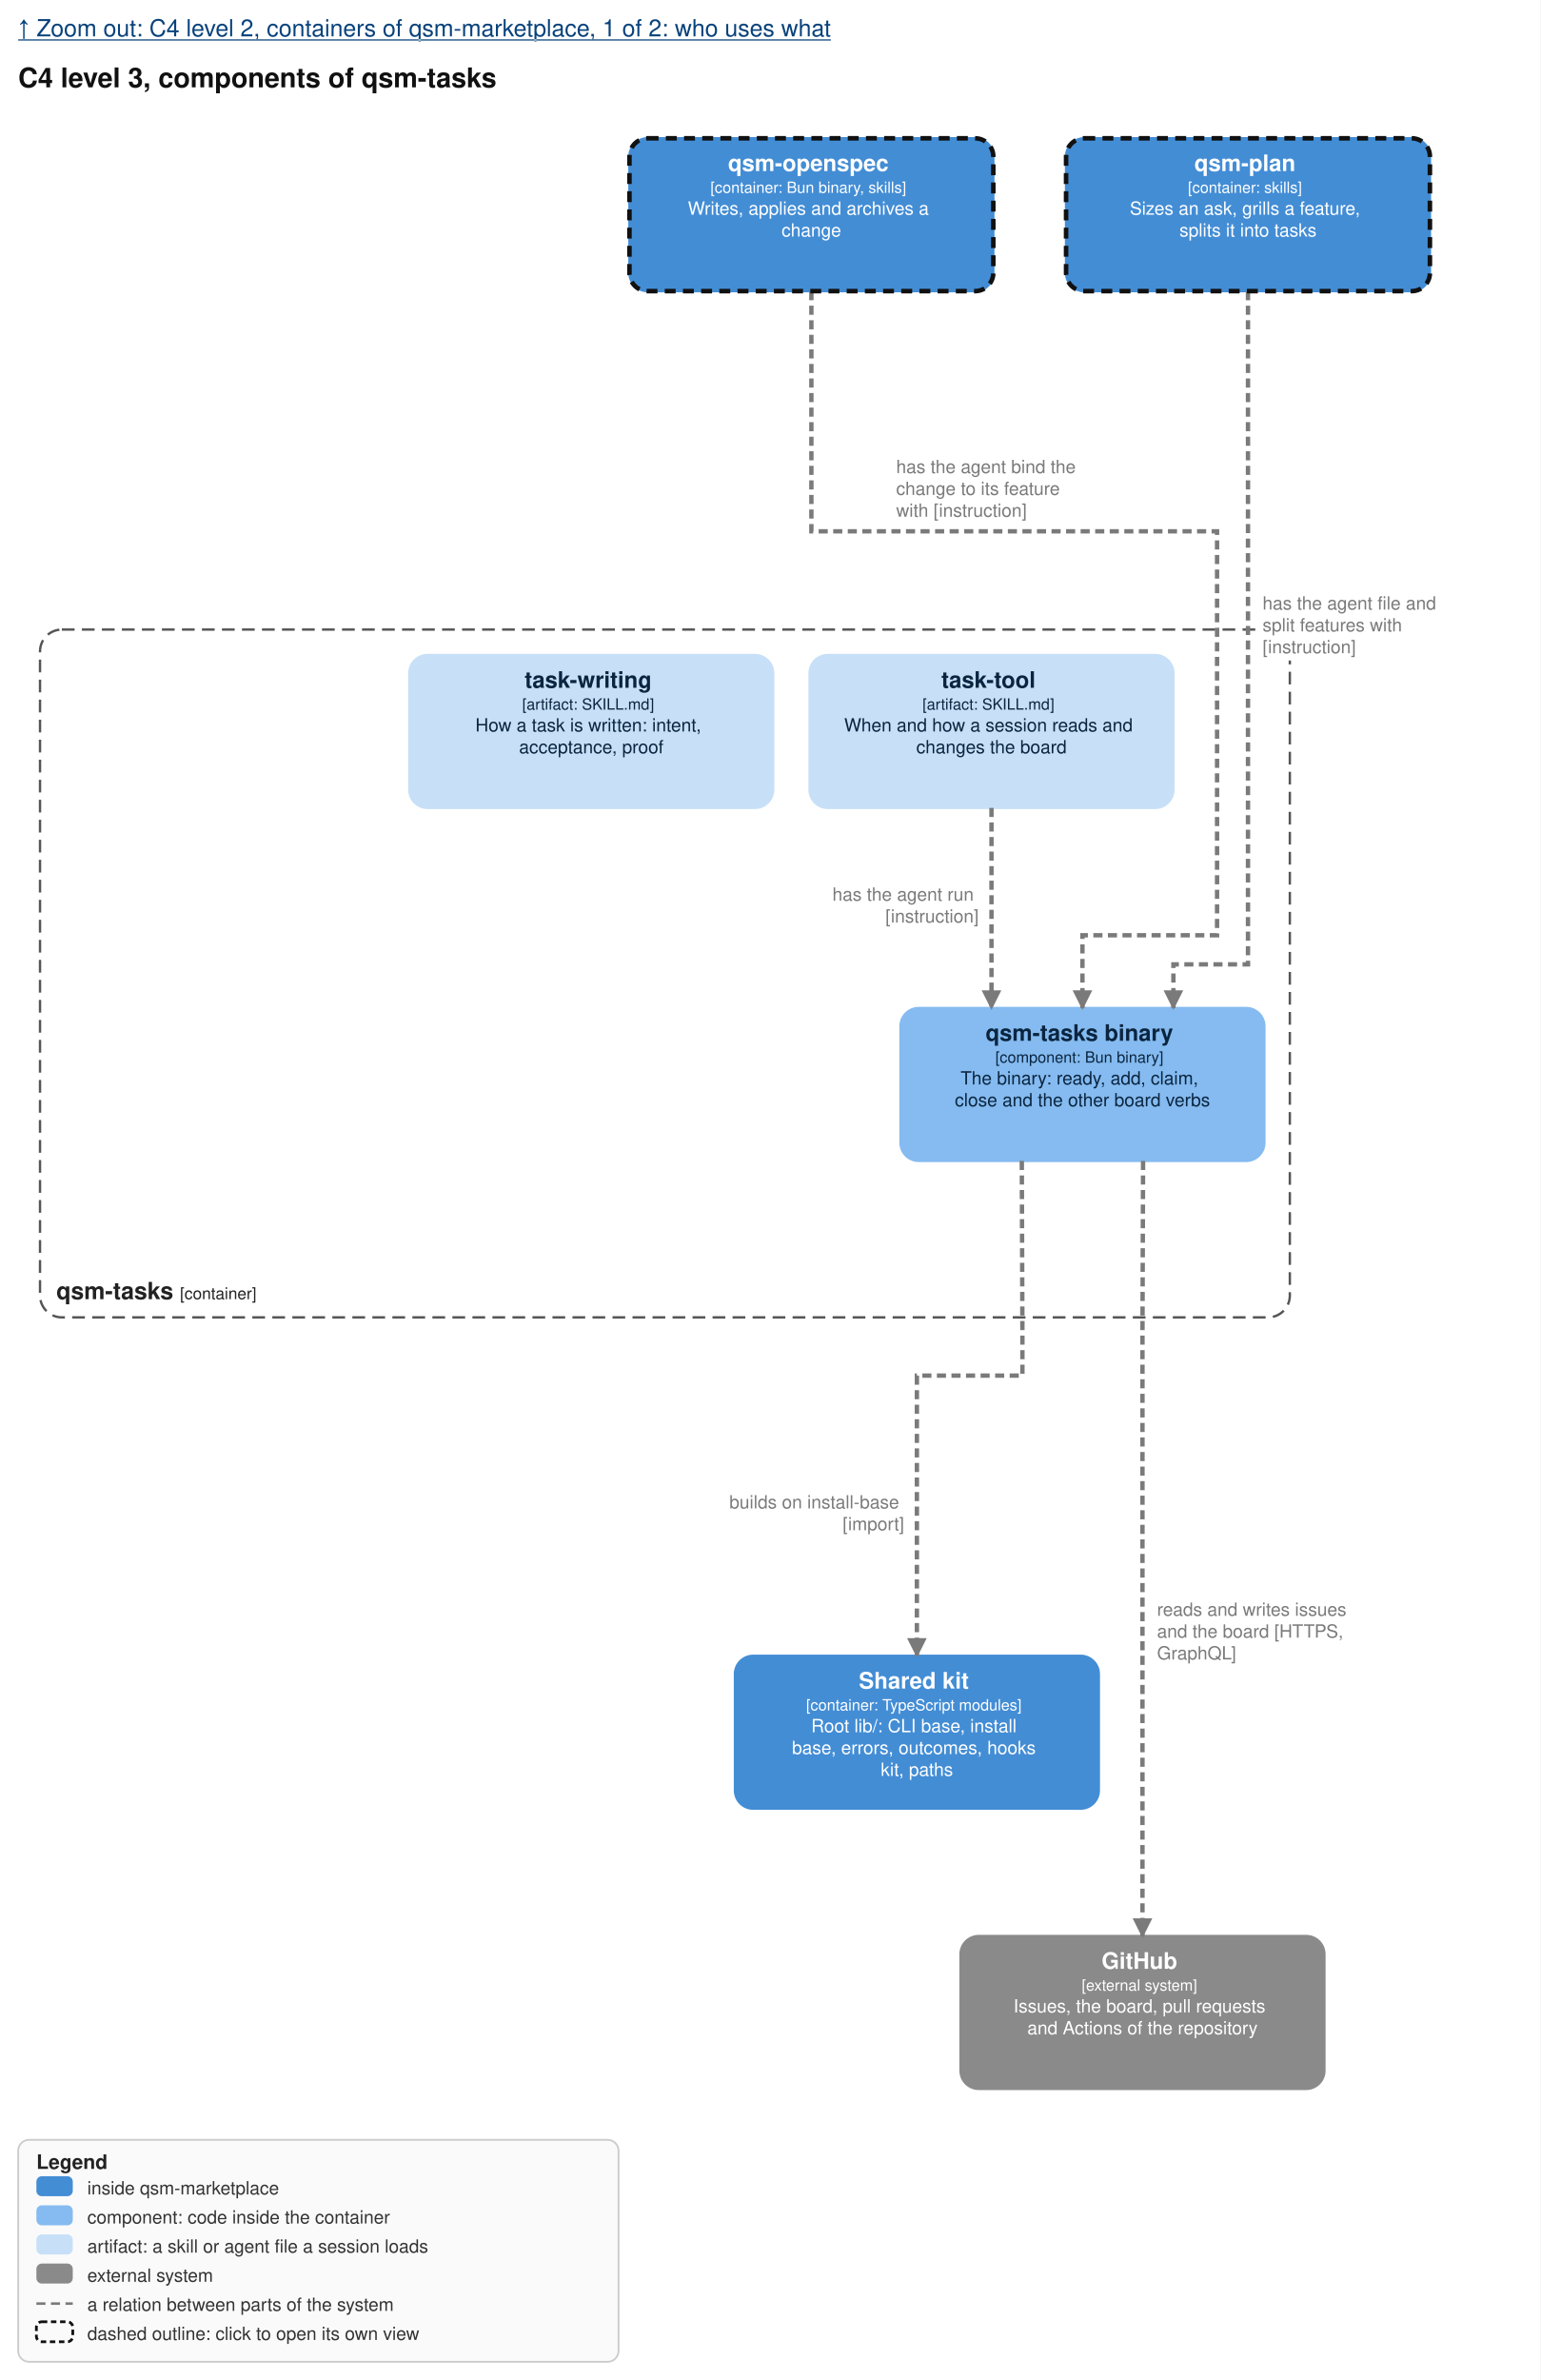
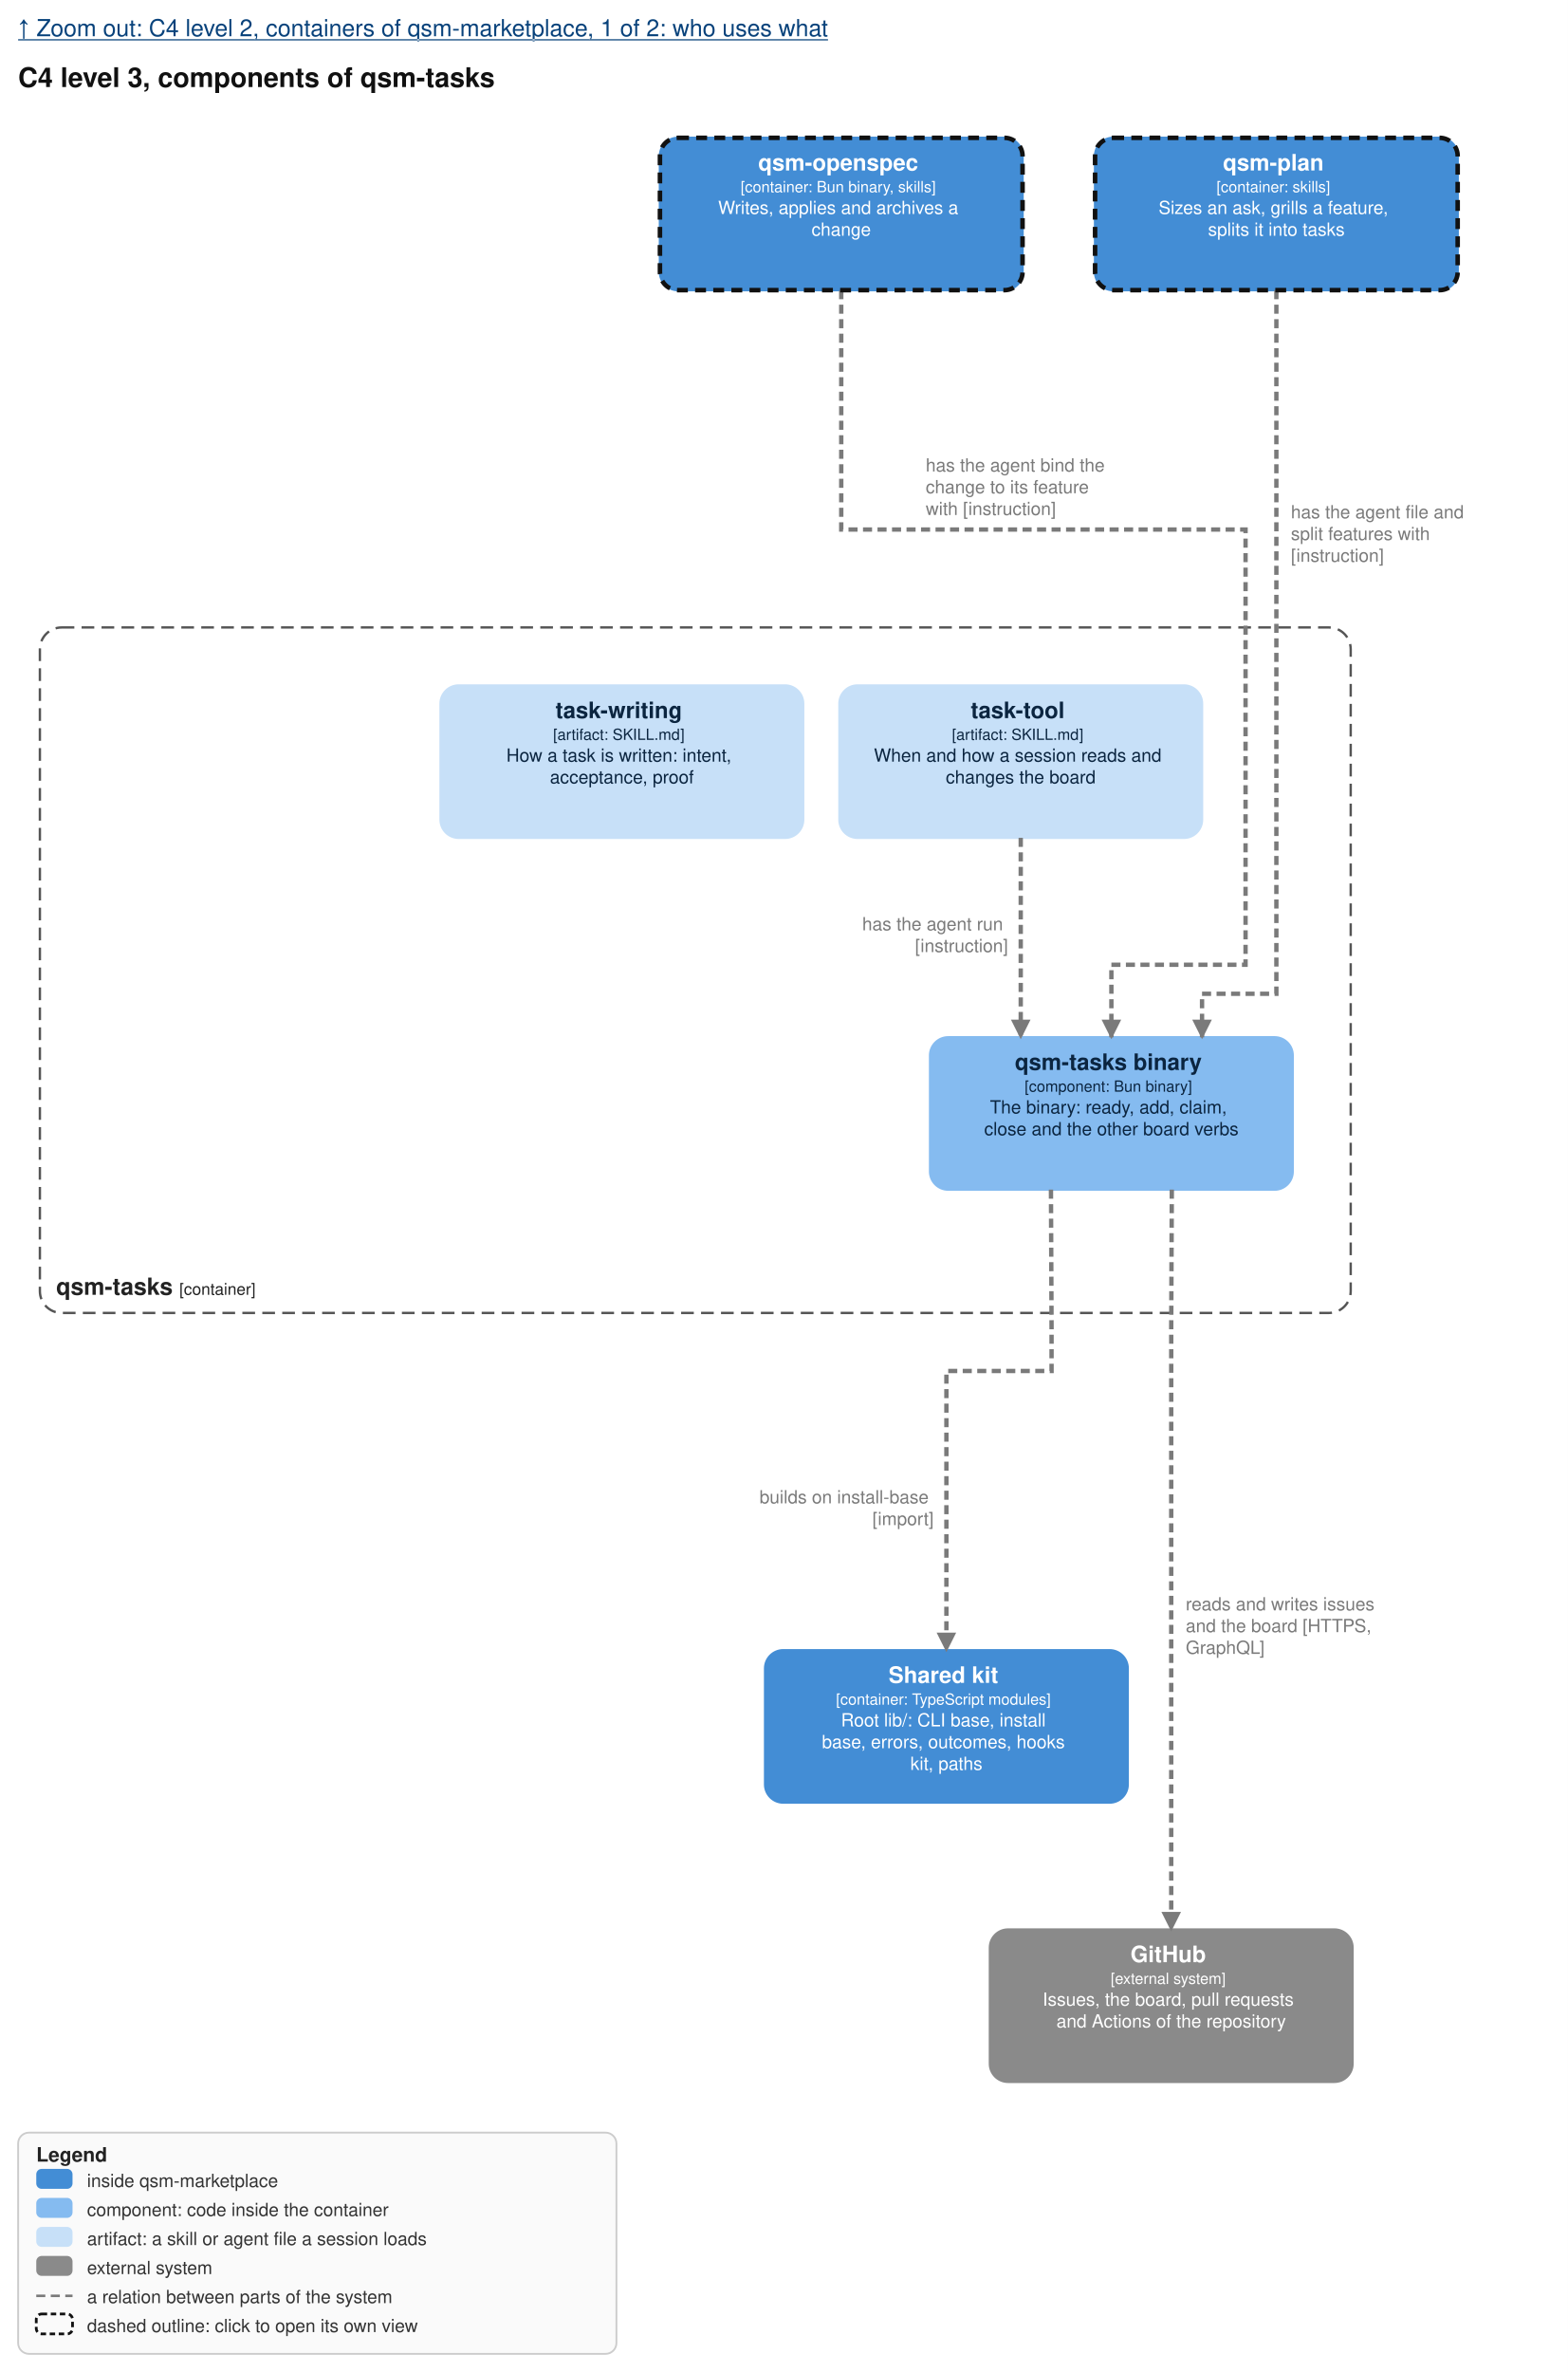
- <svg xmlns="http://www.w3.org/2000/svg" content="&lt;mxfile host=&quot;qsm-c4&quot;&gt;&lt;diagram name=&quot;components-tasks&quot; id=&quot;components-tasks&quot;&gt;&lt;mxGraphModel grid=&quot;1&quot; gridSize=&quot;10&quot; page=&quot;0&quot;&gt;&lt;root&gt;&lt;mxCell id=&quot;0&quot;/&gt;&lt;mxCell id=&quot;1&quot; parent=&quot;0&quot;/&gt;&lt;object id=&quot;c2&quot; label=&quot;&amp;lt;b&amp;gt;%c4Name%&amp;lt;/b&amp;gt;&amp;lt;div&amp;gt;[%c4Application%]&amp;lt;/div&amp;gt;&quot; placeholders=&quot;1&quot; c4Type=&quot;ContainerScopeBoundary&quot; c4Name=&quot;qsm-tasks&quot; c4Application=&quot;Container&quot; c4Id=&quot;mp.tasks&quot;&gt;&lt;mxCell style=&quot;rounded=1;fontSize=11;whiteSpace=wrap;html=1;dashed=1;arcSize=4;fillColor=none;strokeColor=#555555;fontColor=#222222;align=left;verticalAlign=bottom;spacing=10;dashPattern=8 4;metaEdit=1;connectable=0;&quot; vertex=&quot;1&quot; parent=&quot;1&quot;&gt;&lt;mxGeometry x=&quot;12&quot; y=&quot;282&quot; width=&quot;687&quot; height=&quot;378&quot; as=&quot;geometry&quot;/&gt;&lt;/mxCell&gt;&lt;/object&gt;&lt;object id=&quot;c3&quot; label=&quot;&amp;lt;b&amp;gt;%c4Name%&amp;lt;/b&amp;gt;&amp;lt;div&amp;gt;[%c4Type%%c4TechnologySep%%c4Technology%]&amp;lt;/div&amp;gt;&amp;lt;div style=&amp;quot;font-size:11px&amp;quot;&amp;gt;%c4Description%&amp;lt;/div&amp;gt;&quot; placeholders=&quot;1&quot; c4Type=&quot;Component&quot; c4Name=&quot;qsm-tasks binary&quot; c4Technology=&quot;Bun binary&quot; c4TechnologySep=&quot;: &quot; c4Description=&quot;The binary: ready, add, claim, close and the other board verbs&quot; c4Id=&quot;mp.tasks.tool&quot; c4Tags=&quot;&quot; c4Path=&quot;plugins/qsm-tasks/scripts&quot;&gt;&lt;mxCell style=&quot;rounded=1;whiteSpace=wrap;html=1;arcSize=10;fillColor=#85bbf0;strokeColor=#85bbf0;fontColor=#0b2540;metaEdit=1;resizable=1;&quot; vertex=&quot;1&quot; parent=&quot;1&quot;&gt;&lt;mxGeometry x=&quot;485&quot; y=&quot;490&quot; width=&quot;200&quot; height=&quot;84&quot; as=&quot;geometry&quot;/&gt;&lt;/mxCell&gt;&lt;/object&gt;&lt;object id=&quot;c4&quot; label=&quot;&amp;lt;b&amp;gt;%c4Name%&amp;lt;/b&amp;gt;&amp;lt;div&amp;gt;[%c4Type%%c4TechnologySep%%c4Technology%]&amp;lt;/div&amp;gt;&amp;lt;div style=&amp;quot;font-size:11px&amp;quot;&amp;gt;%c4Description%&amp;lt;/div&amp;gt;&quot; placeholders=&quot;1&quot; c4Type=&quot;Component&quot; c4Name=&quot;task-tool&quot; c4Technology=&quot;SKILL.md&quot; c4TechnologySep=&quot;: &quot; c4Description=&quot;When and how a session reads and changes the board&quot; c4Id=&quot;mp.tasks.tasktool&quot; c4Tags=&quot;artifact&quot; c4Path=&quot;plugins/qsm-tasks/skills/task-tool&quot;&gt;&lt;mxCell style=&quot;rounded=1;whiteSpace=wrap;html=1;arcSize=10;fillColor=#c7e0f8;strokeColor=#c7e0f8;fontColor=#0b2540;metaEdit=1;resizable=1;&quot; vertex=&quot;1&quot; parent=&quot;1&quot;&gt;&lt;mxGeometry x=&quot;435&quot; y=&quot;296&quot; width=&quot;200&quot; height=&quot;84&quot; as=&quot;geometry&quot;/&gt;&lt;/mxCell&gt;&lt;/object&gt;&lt;object id=&quot;c5&quot; label=&quot;&amp;lt;b&amp;gt;%c4Name%&amp;lt;/b&amp;gt;&amp;lt;div&amp;gt;[%c4Type%%c4TechnologySep%%c4Technology%]&amp;lt;/div&amp;gt;&amp;lt;div style=&amp;quot;font-size:11px&amp;quot;&amp;gt;%c4Description%&amp;lt;/div&amp;gt;&quot; placeholders=&quot;1&quot; c4Type=&quot;Component&quot; c4Name=&quot;task-writing&quot; c4Technology=&quot;SKILL.md&quot; c4TechnologySep=&quot;: &quot; c4Description=&quot;How a task is written: intent, acceptance, proof&quot; c4Id=&quot;mp.tasks.writing&quot; c4Tags=&quot;artifact&quot; c4Path=&quot;plugins/qsm-tasks/skills/task-writing&quot;&gt;&lt;mxCell style=&quot;rounded=1;whiteSpace=wrap;html=1;arcSize=10;fillColor=#c7e0f8;strokeColor=#c7e0f8;fontColor=#0b2540;metaEdit=1;resizable=1;&quot; vertex=&quot;1&quot; parent=&quot;1&quot;&gt;&lt;mxGeometry x=&quot;215&quot; y=&quot;296&quot; width=&quot;200&quot; height=&quot;84&quot; as=&quot;geometry&quot;/&gt;&lt;/mxCell&gt;&lt;/object&gt;&lt;object id=&quot;c6&quot; label=&quot;&amp;lt;b&amp;gt;%c4Name%&amp;lt;/b&amp;gt;&amp;lt;div&amp;gt;[%c4Type%%c4TechnologySep%%c4Technology%]&amp;lt;/div&amp;gt;&amp;lt;div style=&amp;quot;font-size:11px&amp;quot;&amp;gt;%c4Description%&amp;lt;/div&amp;gt;&quot; placeholders=&quot;1&quot; c4Type=&quot;Container&quot; c4Name=&quot;qsm-openspec&quot; c4Technology=&quot;Bun binary, skills&quot; c4TechnologySep=&quot;: &quot; c4Description=&quot;Writes, applies and archives a change&quot; c4Id=&quot;mp.spec&quot; c4Tags=&quot;&quot; c4Path=&quot;plugins/qsm-openspec&quot; c4Group=&quot;Features&quot;&gt;&lt;mxCell style=&quot;rounded=1;whiteSpace=wrap;html=1;arcSize=10;fillColor=#438dd5;strokeColor=#438dd5;fontColor=#ffffff;metaEdit=1;resizable=1;&quot; vertex=&quot;1&quot; parent=&quot;1&quot;&gt;&lt;mxGeometry x=&quot;336&quot; y=&quot;12&quot; width=&quot;200&quot; height=&quot;84&quot; as=&quot;geometry&quot;/&gt;&lt;/mxCell&gt;&lt;/object&gt;&lt;object id=&quot;c7&quot; label=&quot;&amp;lt;b&amp;gt;%c4Name%&amp;lt;/b&amp;gt;&amp;lt;div&amp;gt;[%c4Type%%c4TechnologySep%%c4Technology%]&amp;lt;/div&amp;gt;&amp;lt;div style=&amp;quot;font-size:11px&amp;quot;&amp;gt;%c4Description%&amp;lt;/div&amp;gt;&quot; placeholders=&quot;1&quot; c4Type=&quot;Container&quot; c4Name=&quot;qsm-plan&quot; c4Technology=&quot;skills&quot; c4TechnologySep=&quot;: &quot; c4Description=&quot;Sizes an ask, grills a feature, splits it into tasks&quot; c4Id=&quot;mp.plan&quot; c4Tags=&quot;&quot; c4Path=&quot;plugins/qsm-plan&quot; c4Group=&quot;Features&quot;&gt;&lt;mxCell style=&quot;rounded=1;whiteSpace=wrap;html=1;arcSize=10;fillColor=#438dd5;strokeColor=#438dd5;fontColor=#ffffff;metaEdit=1;resizable=1;&quot; vertex=&quot;1&quot; parent=&quot;1&quot;&gt;&lt;mxGeometry x=&quot;576&quot; y=&quot;12&quot; width=&quot;200&quot; height=&quot;84&quot; as=&quot;geometry&quot;/&gt;&lt;/mxCell&gt;&lt;/object&gt;&lt;object id=&quot;c8&quot; label=&quot;&amp;lt;b&amp;gt;%c4Name%&amp;lt;/b&amp;gt;&amp;lt;div&amp;gt;[%c4Type%%c4TechnologySep%%c4Technology%]&amp;lt;/div&amp;gt;&amp;lt;div style=&amp;quot;font-size:11px&amp;quot;&amp;gt;%c4Description%&amp;lt;/div&amp;gt;&quot; placeholders=&quot;1&quot; c4Type=&quot;Container&quot; c4Name=&quot;Shared kit&quot; c4Technology=&quot;TypeScript modules&quot; c4TechnologySep=&quot;: &quot; c4Description=&quot;Root lib/: CLI base, install base, errors, outcomes, hooks kit, paths&quot; c4Id=&quot;mp.lib&quot; c4Tags=&quot;shared&quot; c4Path=&quot;lib&quot; c4Group=&quot;Core&quot;&gt;&lt;mxCell style=&quot;rounded=1;whiteSpace=wrap;html=1;arcSize=10;fillColor=#438dd5;strokeColor=#438dd5;fontColor=#ffffff;metaEdit=1;resizable=1;&quot; vertex=&quot;1&quot; parent=&quot;1&quot;&gt;&lt;mxGeometry x=&quot;394&quot; y=&quot;846&quot; width=&quot;200&quot; height=&quot;84&quot; as=&quot;geometry&quot;/&gt;&lt;/mxCell&gt;&lt;/object&gt;&lt;object id=&quot;c9&quot; label=&quot;&amp;lt;b&amp;gt;%c4Name%&amp;lt;/b&amp;gt;&amp;lt;div&amp;gt;[%c4Type%%c4TechnologySep%%c4Technology%]&amp;lt;/div&amp;gt;&amp;lt;div style=&amp;quot;font-size:11px&amp;quot;&amp;gt;%c4Description%&amp;lt;/div&amp;gt;&quot; placeholders=&quot;1&quot; c4Type=&quot;Software System&quot; c4Name=&quot;GitHub&quot; c4Technology=&quot;&quot; c4TechnologySep=&quot;&quot; c4Description=&quot;Issues, the board, pull requests and Actions of the repository&quot; c4Id=&quot;github&quot; c4Tags=&quot;external&quot;&gt;&lt;mxCell style=&quot;rounded=1;whiteSpace=wrap;html=1;arcSize=10;fillColor=#8a8a8a;strokeColor=#8a8a8a;fontColor=#ffffff;metaEdit=1;resizable=1;&quot; vertex=&quot;1&quot; parent=&quot;1&quot;&gt;&lt;mxGeometry x=&quot;518&quot; y=&quot;1000&quot; width=&quot;200&quot; height=&quot;84&quot; as=&quot;geometry&quot;/&gt;&lt;/mxCell&gt;&lt;/object&gt;&lt;object id=&quot;c10&quot; label=&quot;%c4Description%&quot; placeholders=&quot;1&quot; c4Type=&quot;Relationship&quot; c4Description=&quot;has the agent bind the change to its feature with [instruction]&quot;&gt;&lt;mxCell style=&quot;edgeStyle=orthogonalEdgeStyle;rounded=1;endArrow=blockThin;endFill=1;html=1;fontSize=10;strokeColor=#7a7a7a;fontColor=#7a7a7a;strokeWidth=2.4;dashed=1;metaEdit=1;&quot; edge=&quot;1&quot; parent=&quot;1&quot; source=&quot;c6&quot; target=&quot;c3&quot;&gt;&lt;mxGeometry relative=&quot;1&quot; as=&quot;geometry&quot;&gt;&lt;Array as=&quot;points&quot;&gt;&lt;mxPoint x=&quot;436&quot; y=&quot;228&quot;/&gt;&lt;mxPoint x=&quot;659&quot; y=&quot;228&quot;/&gt;&lt;mxPoint x=&quot;659&quot; y=&quot;450&quot;/&gt;&lt;mxPoint x=&quot;585&quot; y=&quot;450&quot;/&gt;&lt;/Array&gt;&lt;/mxGeometry&gt;&lt;/mxCell&gt;&lt;/object&gt;&lt;object id=&quot;c11&quot; label=&quot;%c4Description%&quot; placeholders=&quot;1&quot; c4Type=&quot;Relationship&quot; c4Description=&quot;has the agent file and split features with [instruction]&quot;&gt;&lt;mxCell style=&quot;edgeStyle=orthogonalEdgeStyle;rounded=1;endArrow=blockThin;endFill=1;html=1;fontSize=10;strokeColor=#7a7a7a;fontColor=#7a7a7a;strokeWidth=2.4;dashed=1;metaEdit=1;&quot; edge=&quot;1&quot; parent=&quot;1&quot; source=&quot;c7&quot; target=&quot;c3&quot;&gt;&lt;mxGeometry relative=&quot;1&quot; as=&quot;geometry&quot;&gt;&lt;Array as=&quot;points&quot;&gt;&lt;mxPoint x=&quot;676&quot; y=&quot;466&quot;/&gt;&lt;mxPoint x=&quot;635&quot; y=&quot;466&quot;/&gt;&lt;/Array&gt;&lt;/mxGeometry&gt;&lt;/mxCell&gt;&lt;/object&gt;&lt;object id=&quot;c12&quot; label=&quot;%c4Description%&quot; placeholders=&quot;1&quot; c4Type=&quot;Relationship&quot; c4Description=&quot;builds on install-base [import]&quot;&gt;&lt;mxCell style=&quot;edgeStyle=orthogonalEdgeStyle;rounded=1;endArrow=blockThin;endFill=1;html=1;fontSize=10;strokeColor=#7a7a7a;fontColor=#7a7a7a;strokeWidth=2.4;dashed=1;metaEdit=1;&quot; edge=&quot;1&quot; parent=&quot;1&quot; source=&quot;c3&quot; target=&quot;c8&quot;&gt;&lt;mxGeometry relative=&quot;1&quot; as=&quot;geometry&quot;&gt;&lt;Array as=&quot;points&quot;&gt;&lt;mxPoint x=&quot;552&quot; y=&quot;668&quot;/&gt;&lt;mxPoint x=&quot;552&quot; y=&quot;692&quot;/&gt;&lt;mxPoint x=&quot;494&quot; y=&quot;692&quot;/&gt;&lt;/Array&gt;&lt;/mxGeometry&gt;&lt;/mxCell&gt;&lt;/object&gt;&lt;object id=&quot;c13&quot; label=&quot;%c4Description%&quot; placeholders=&quot;1&quot; c4Type=&quot;Relationship&quot; c4Description=&quot;has the agent run [instruction]&quot;&gt;&lt;mxCell style=&quot;edgeStyle=orthogonalEdgeStyle;rounded=1;endArrow=blockThin;endFill=1;html=1;fontSize=10;strokeColor=#7a7a7a;fontColor=#7a7a7a;strokeWidth=2.4;dashed=1;metaEdit=1;&quot; edge=&quot;1&quot; parent=&quot;1&quot; source=&quot;c4&quot; target=&quot;c3&quot;&gt;&lt;mxGeometry relative=&quot;1&quot; as=&quot;geometry&quot;&gt;&lt;Array as=&quot;points&quot;&gt;&lt;/Array&gt;&lt;/mxGeometry&gt;&lt;/mxCell&gt;&lt;/object&gt;&lt;object id=&quot;c14&quot; label=&quot;%c4Description%&quot; placeholders=&quot;1&quot; c4Type=&quot;Relationship&quot; c4Description=&quot;reads and writes issues and the board [HTTPS, GraphQL]&quot;&gt;&lt;mxCell style=&quot;edgeStyle=orthogonalEdgeStyle;rounded=1;endArrow=blockThin;endFill=1;html=1;fontSize=10;strokeColor=#7a7a7a;fontColor=#7a7a7a;strokeWidth=2.4;dashed=1;metaEdit=1;&quot; edge=&quot;1&quot; parent=&quot;1&quot; source=&quot;c3&quot; target=&quot;c9&quot;&gt;&lt;mxGeometry relative=&quot;1&quot; as=&quot;geometry&quot;&gt;&lt;Array as=&quot;points&quot;&gt;&lt;mxPoint x=&quot;618&quot; y=&quot;668&quot;/&gt;&lt;/Array&gt;&lt;/mxGeometry&gt;&lt;/mxCell&gt;&lt;/object&gt;&lt;/root&gt;&lt;/mxGraphModel&gt;&lt;/diagram&gt;&lt;/mxfile&gt;" width="846.8" height="1308" viewBox="-10 -64 846.8 1308" font-family="Helvetica, Arial, sans-serif">
+ <svg xmlns="http://www.w3.org/2000/svg" content="&lt;mxfile host=&quot;qsm-c4&quot;&gt;&lt;diagram name=&quot;components-tasks&quot; id=&quot;components-tasks&quot;&gt;&lt;mxGraphModel grid=&quot;1&quot; gridSize=&quot;10&quot; page=&quot;0&quot;&gt;&lt;root&gt;&lt;mxCell id=&quot;0&quot;/&gt;&lt;mxCell id=&quot;1&quot; parent=&quot;0&quot;/&gt;&lt;object id=&quot;c2&quot; label=&quot;&amp;lt;b&amp;gt;%c4Name%&amp;lt;/b&amp;gt;&amp;lt;div&amp;gt;[%c4Application%]&amp;lt;/div&amp;gt;&quot; placeholders=&quot;1&quot; c4Type=&quot;ContainerScopeBoundary&quot; c4Name=&quot;qsm-tasks&quot; c4Application=&quot;Container&quot; c4Id=&quot;mp.tasks&quot;&gt;&lt;mxCell style=&quot;rounded=1;fontSize=11;whiteSpace=wrap;html=1;dashed=1;arcSize=4;fillColor=none;strokeColor=#555555;fontColor=#222222;align=left;verticalAlign=bottom;spacing=10;dashPattern=8 4;metaEdit=1;connectable=0;&quot; vertex=&quot;1&quot; parent=&quot;1&quot;&gt;&lt;mxGeometry x=&quot;12&quot; y=&quot;282&quot; width=&quot;723&quot; height=&quot;378&quot; as=&quot;geometry&quot;/&gt;&lt;/mxCell&gt;&lt;/object&gt;&lt;object id=&quot;c3&quot; label=&quot;&amp;lt;b&amp;gt;%c4Name%&amp;lt;/b&amp;gt;&amp;lt;div&amp;gt;[%c4Type%%c4TechnologySep%%c4Technology%]&amp;lt;/div&amp;gt;&amp;lt;div style=&amp;quot;font-size:11px&amp;quot;&amp;gt;%c4Description%&amp;lt;/div&amp;gt;&quot; placeholders=&quot;1&quot; c4Type=&quot;Component&quot; c4Name=&quot;qsm-tasks binary&quot; c4Technology=&quot;Bun binary&quot; c4TechnologySep=&quot;: &quot; c4Description=&quot;The binary: ready, add, claim, close and the other board verbs&quot; c4Id=&quot;mp.tasks.tool&quot; c4Tags=&quot;&quot; c4Path=&quot;plugins/qsm-tasks/scripts&quot;&gt;&lt;mxCell style=&quot;rounded=1;whiteSpace=wrap;html=1;arcSize=10;fillColor=#85bbf0;strokeColor=#85bbf0;fontColor=#0b2540;metaEdit=1;resizable=1;&quot; vertex=&quot;1&quot; parent=&quot;1&quot;&gt;&lt;mxGeometry x=&quot;503&quot; y=&quot;508&quot; width=&quot;200&quot; height=&quot;84&quot; as=&quot;geometry&quot;/&gt;&lt;/mxCell&gt;&lt;/object&gt;&lt;object id=&quot;c4&quot; label=&quot;&amp;lt;b&amp;gt;%c4Name%&amp;lt;/b&amp;gt;&amp;lt;div&amp;gt;[%c4Type%%c4TechnologySep%%c4Technology%]&amp;lt;/div&amp;gt;&amp;lt;div style=&amp;quot;font-size:11px&amp;quot;&amp;gt;%c4Description%&amp;lt;/div&amp;gt;&quot; placeholders=&quot;1&quot; c4Type=&quot;Component&quot; c4Name=&quot;task-tool&quot; c4Technology=&quot;SKILL.md&quot; c4TechnologySep=&quot;: &quot; c4Description=&quot;When and how a session reads and changes the board&quot; c4Id=&quot;mp.tasks.tasktool&quot; c4Tags=&quot;artifact&quot; c4Path=&quot;plugins/qsm-tasks/skills/task-tool&quot;&gt;&lt;mxCell style=&quot;rounded=1;whiteSpace=wrap;html=1;arcSize=10;fillColor=#c7e0f8;strokeColor=#c7e0f8;fontColor=#0b2540;metaEdit=1;resizable=1;&quot; vertex=&quot;1&quot; parent=&quot;1&quot;&gt;&lt;mxGeometry x=&quot;453&quot; y=&quot;314&quot; width=&quot;200&quot; height=&quot;84&quot; as=&quot;geometry&quot;/&gt;&lt;/mxCell&gt;&lt;/object&gt;&lt;object id=&quot;c5&quot; label=&quot;&amp;lt;b&amp;gt;%c4Name%&amp;lt;/b&amp;gt;&amp;lt;div&amp;gt;[%c4Type%%c4TechnologySep%%c4Technology%]&amp;lt;/div&amp;gt;&amp;lt;div style=&amp;quot;font-size:11px&amp;quot;&amp;gt;%c4Description%&amp;lt;/div&amp;gt;&quot; placeholders=&quot;1&quot; c4Type=&quot;Component&quot; c4Name=&quot;task-writing&quot; c4Technology=&quot;SKILL.md&quot; c4TechnologySep=&quot;: &quot; c4Description=&quot;How a task is written: intent, acceptance, proof&quot; c4Id=&quot;mp.tasks.writing&quot; c4Tags=&quot;artifact&quot; c4Path=&quot;plugins/qsm-tasks/skills/task-writing&quot;&gt;&lt;mxCell style=&quot;rounded=1;whiteSpace=wrap;html=1;arcSize=10;fillColor=#c7e0f8;strokeColor=#c7e0f8;fontColor=#0b2540;metaEdit=1;resizable=1;&quot; vertex=&quot;1&quot; parent=&quot;1&quot;&gt;&lt;mxGeometry x=&quot;233&quot; y=&quot;314&quot; width=&quot;200&quot; height=&quot;84&quot; as=&quot;geometry&quot;/&gt;&lt;/mxCell&gt;&lt;/object&gt;&lt;object id=&quot;c6&quot; label=&quot;&amp;lt;b&amp;gt;%c4Name%&amp;lt;/b&amp;gt;&amp;lt;div&amp;gt;[%c4Type%%c4TechnologySep%%c4Technology%]&amp;lt;/div&amp;gt;&amp;lt;div style=&amp;quot;font-size:11px&amp;quot;&amp;gt;%c4Description%&amp;lt;/div&amp;gt;&quot; placeholders=&quot;1&quot; c4Type=&quot;Container&quot; c4Name=&quot;qsm-openspec&quot; c4Technology=&quot;Bun binary, skills&quot; c4TechnologySep=&quot;: &quot; c4Description=&quot;Writes, applies and archives a change&quot; c4Id=&quot;mp.spec&quot; c4Tags=&quot;&quot; c4Path=&quot;plugins/qsm-openspec&quot; c4Group=&quot;Features&quot;&gt;&lt;mxCell style=&quot;rounded=1;whiteSpace=wrap;html=1;arcSize=10;fillColor=#438dd5;strokeColor=#438dd5;fontColor=#ffffff;metaEdit=1;resizable=1;&quot; vertex=&quot;1&quot; parent=&quot;1&quot;&gt;&lt;mxGeometry x=&quot;354&quot; y=&quot;12&quot; width=&quot;200&quot; height=&quot;84&quot; as=&quot;geometry&quot;/&gt;&lt;/mxCell&gt;&lt;/object&gt;&lt;object id=&quot;c7&quot; label=&quot;&amp;lt;b&amp;gt;%c4Name%&amp;lt;/b&amp;gt;&amp;lt;div&amp;gt;[%c4Type%%c4TechnologySep%%c4Technology%]&amp;lt;/div&amp;gt;&amp;lt;div style=&amp;quot;font-size:11px&amp;quot;&amp;gt;%c4Description%&amp;lt;/div&amp;gt;&quot; placeholders=&quot;1&quot; c4Type=&quot;Container&quot; c4Name=&quot;qsm-plan&quot; c4Technology=&quot;skills&quot; c4TechnologySep=&quot;: &quot; c4Description=&quot;Sizes an ask, grills a feature, splits it into tasks&quot; c4Id=&quot;mp.plan&quot; c4Tags=&quot;&quot; c4Path=&quot;plugins/qsm-plan&quot; c4Group=&quot;Features&quot;&gt;&lt;mxCell style=&quot;rounded=1;whiteSpace=wrap;html=1;arcSize=10;fillColor=#438dd5;strokeColor=#438dd5;fontColor=#ffffff;metaEdit=1;resizable=1;&quot; vertex=&quot;1&quot; parent=&quot;1&quot;&gt;&lt;mxGeometry x=&quot;594&quot; y=&quot;12&quot; width=&quot;200&quot; height=&quot;84&quot; as=&quot;geometry&quot;/&gt;&lt;/mxCell&gt;&lt;/object&gt;&lt;object id=&quot;c8&quot; label=&quot;&amp;lt;b&amp;gt;%c4Name%&amp;lt;/b&amp;gt;&amp;lt;div&amp;gt;[%c4Type%%c4TechnologySep%%c4Technology%]&amp;lt;/div&amp;gt;&amp;lt;div style=&amp;quot;font-size:11px&amp;quot;&amp;gt;%c4Description%&amp;lt;/div&amp;gt;&quot; placeholders=&quot;1&quot; c4Type=&quot;Container&quot; c4Name=&quot;Shared kit&quot; c4Technology=&quot;TypeScript modules&quot; c4TechnologySep=&quot;: &quot; c4Description=&quot;Root lib/: CLI base, install base, errors, outcomes, hooks kit, paths&quot; c4Id=&quot;mp.lib&quot; c4Tags=&quot;shared&quot; c4Path=&quot;lib&quot; c4Group=&quot;Core&quot;&gt;&lt;mxCell style=&quot;rounded=1;whiteSpace=wrap;html=1;arcSize=10;fillColor=#438dd5;strokeColor=#438dd5;fontColor=#ffffff;metaEdit=1;resizable=1;&quot; vertex=&quot;1&quot; parent=&quot;1&quot;&gt;&lt;mxGeometry x=&quot;412&quot; y=&quot;846&quot; width=&quot;200&quot; height=&quot;84&quot; as=&quot;geometry&quot;/&gt;&lt;/mxCell&gt;&lt;/object&gt;&lt;object id=&quot;c9&quot; label=&quot;&amp;lt;b&amp;gt;%c4Name%&amp;lt;/b&amp;gt;&amp;lt;div&amp;gt;[%c4Type%%c4TechnologySep%%c4Technology%]&amp;lt;/div&amp;gt;&amp;lt;div style=&amp;quot;font-size:11px&amp;quot;&amp;gt;%c4Description%&amp;lt;/div&amp;gt;&quot; placeholders=&quot;1&quot; c4Type=&quot;Software System&quot; c4Name=&quot;GitHub&quot; c4Technology=&quot;&quot; c4TechnologySep=&quot;&quot; c4Description=&quot;Issues, the board, pull requests and Actions of the repository&quot; c4Id=&quot;github&quot; c4Tags=&quot;external&quot;&gt;&lt;mxCell style=&quot;rounded=1;whiteSpace=wrap;html=1;arcSize=10;fillColor=#8a8a8a;strokeColor=#8a8a8a;fontColor=#ffffff;metaEdit=1;resizable=1;&quot; vertex=&quot;1&quot; parent=&quot;1&quot;&gt;&lt;mxGeometry x=&quot;536&quot; y=&quot;1000&quot; width=&quot;200&quot; height=&quot;84&quot; as=&quot;geometry&quot;/&gt;&lt;/mxCell&gt;&lt;/object&gt;&lt;object id=&quot;c10&quot; label=&quot;%c4Description%&quot; placeholders=&quot;1&quot; c4Type=&quot;Relationship&quot; c4Description=&quot;has the agent bind the change to its feature with [instruction]&quot;&gt;&lt;mxCell style=&quot;edgeStyle=orthogonalEdgeStyle;rounded=1;endArrow=blockThin;endFill=1;html=1;fontSize=10;strokeColor=#7a7a7a;fontColor=#7a7a7a;strokeWidth=2.4;dashed=1;metaEdit=1;&quot; edge=&quot;1&quot; parent=&quot;1&quot; source=&quot;c6&quot; target=&quot;c3&quot;&gt;&lt;mxGeometry relative=&quot;1&quot; as=&quot;geometry&quot;&gt;&lt;Array as=&quot;points&quot;&gt;&lt;mxPoint x=&quot;454&quot; y=&quot;228&quot;/&gt;&lt;mxPoint x=&quot;677&quot; y=&quot;228&quot;/&gt;&lt;mxPoint x=&quot;677&quot; y=&quot;468&quot;/&gt;&lt;mxPoint x=&quot;603&quot; y=&quot;468&quot;/&gt;&lt;/Array&gt;&lt;/mxGeometry&gt;&lt;/mxCell&gt;&lt;/object&gt;&lt;object id=&quot;c11&quot; label=&quot;%c4Description%&quot; placeholders=&quot;1&quot; c4Type=&quot;Relationship&quot; c4Description=&quot;has the agent file and split features with [instruction]&quot;&gt;&lt;mxCell style=&quot;edgeStyle=orthogonalEdgeStyle;rounded=1;endArrow=blockThin;endFill=1;html=1;fontSize=10;strokeColor=#7a7a7a;fontColor=#7a7a7a;strokeWidth=2.4;dashed=1;metaEdit=1;&quot; edge=&quot;1&quot; parent=&quot;1&quot; source=&quot;c7&quot; target=&quot;c3&quot;&gt;&lt;mxGeometry relative=&quot;1&quot; as=&quot;geometry&quot;&gt;&lt;Array as=&quot;points&quot;&gt;&lt;mxPoint x=&quot;694&quot; y=&quot;484&quot;/&gt;&lt;mxPoint x=&quot;653&quot; y=&quot;484&quot;/&gt;&lt;/Array&gt;&lt;/mxGeometry&gt;&lt;/mxCell&gt;&lt;/object&gt;&lt;object id=&quot;c12&quot; label=&quot;%c4Description%&quot; placeholders=&quot;1&quot; c4Type=&quot;Relationship&quot; c4Description=&quot;builds on install-base [import]&quot;&gt;&lt;mxCell style=&quot;edgeStyle=orthogonalEdgeStyle;rounded=1;endArrow=blockThin;endFill=1;html=1;fontSize=10;strokeColor=#7a7a7a;fontColor=#7a7a7a;strokeWidth=2.4;dashed=1;metaEdit=1;&quot; edge=&quot;1&quot; parent=&quot;1&quot; source=&quot;c3&quot; target=&quot;c8&quot;&gt;&lt;mxGeometry relative=&quot;1&quot; as=&quot;geometry&quot;&gt;&lt;Array as=&quot;points&quot;&gt;&lt;mxPoint x=&quot;570&quot; y=&quot;668&quot;/&gt;&lt;mxPoint x=&quot;570&quot; y=&quot;692&quot;/&gt;&lt;mxPoint x=&quot;512&quot; y=&quot;692&quot;/&gt;&lt;/Array&gt;&lt;/mxGeometry&gt;&lt;/mxCell&gt;&lt;/object&gt;&lt;object id=&quot;c13&quot; label=&quot;%c4Description%&quot; placeholders=&quot;1&quot; c4Type=&quot;Relationship&quot; c4Description=&quot;has the agent run [instruction]&quot;&gt;&lt;mxCell style=&quot;edgeStyle=orthogonalEdgeStyle;rounded=1;endArrow=blockThin;endFill=1;html=1;fontSize=10;strokeColor=#7a7a7a;fontColor=#7a7a7a;strokeWidth=2.4;dashed=1;metaEdit=1;&quot; edge=&quot;1&quot; parent=&quot;1&quot; source=&quot;c4&quot; target=&quot;c3&quot;&gt;&lt;mxGeometry relative=&quot;1&quot; as=&quot;geometry&quot;&gt;&lt;Array as=&quot;points&quot;&gt;&lt;/Array&gt;&lt;/mxGeometry&gt;&lt;/mxCell&gt;&lt;/object&gt;&lt;object id=&quot;c14&quot; label=&quot;%c4Description%&quot; placeholders=&quot;1&quot; c4Type=&quot;Relationship&quot; c4Description=&quot;reads and writes issues and the board [HTTPS, GraphQL]&quot;&gt;&lt;mxCell style=&quot;edgeStyle=orthogonalEdgeStyle;rounded=1;endArrow=blockThin;endFill=1;html=1;fontSize=10;strokeColor=#7a7a7a;fontColor=#7a7a7a;strokeWidth=2.4;dashed=1;metaEdit=1;&quot; edge=&quot;1&quot; parent=&quot;1&quot; source=&quot;c3&quot; target=&quot;c9&quot;&gt;&lt;mxGeometry relative=&quot;1&quot; as=&quot;geometry&quot;&gt;&lt;Array as=&quot;points&quot;&gt;&lt;mxPoint x=&quot;636&quot; y=&quot;668&quot;/&gt;&lt;/Array&gt;&lt;/mxGeometry&gt;&lt;/mxCell&gt;&lt;/object&gt;&lt;/root&gt;&lt;/mxGraphModel&gt;&lt;/diagram&gt;&lt;/mxfile&gt;" width="864.8" height="1308" viewBox="-10 -64 864.8 1308" font-family="Helvetica, Arial, sans-serif">
  <defs>
    <marker id="a08427b" viewBox="0 0 10 10" refX="9" refY="5" markerWidth="4.5" markerHeight="4.5" orient="auto">
      <path d="M0,0L10,5L0,10z" fill="#08427b" />
    </marker>
    <marker id="a6b4fbb" viewBox="0 0 10 10" refX="9" refY="5" markerWidth="4.5" markerHeight="4.5" orient="auto">
      <path d="M0,0L10,5L0,10z" fill="#6b4fbb" />
    </marker>
    <marker id="ac2410c" viewBox="0 0 10 10" refX="9" refY="5" markerWidth="4.5" markerHeight="4.5" orient="auto">
      <path d="M0,0L10,5L0,10z" fill="#c2410c" />
    </marker>
    <marker id="a15803d" viewBox="0 0 10 10" refX="9" refY="5" markerWidth="4.5" markerHeight="4.5" orient="auto">
      <path d="M0,0L10,5L0,10z" fill="#15803d" />
    </marker>
    <marker id="a0f766e" viewBox="0 0 10 10" refX="9" refY="5" markerWidth="4.5" markerHeight="4.5" orient="auto">
      <path d="M0,0L10,5L0,10z" fill="#0f766e" />
    </marker>
    <marker id="ab91c1c" viewBox="0 0 10 10" refX="9" refY="5" markerWidth="4.5" markerHeight="4.5" orient="auto">
      <path d="M0,0L10,5L0,10z" fill="#b91c1c" />
    </marker>
    <marker id="a7a7a7a" viewBox="0 0 10 10" refX="9" refY="5" markerWidth="4.5" markerHeight="4.5" orient="auto">
      <path d="M0,0L10,5L0,10z" fill="#7a7a7a" />
    </marker>
  </defs>
-   <rect x="-10" y="-64" width="846.8" height="1308" fill="#ffffff" />
+   <rect x="-10" y="-64" width="864.8" height="1308" fill="#ffffff" />
  <text x="0" y="-16" font-size="15" font-weight="bold" fill="#111111">C4 level 3, components of qsm-tasks</text>
-   <rect x="12" y="282" width="687" height="378" rx="12" fill="none" stroke="#555555" stroke-width="1.3" stroke-dasharray="7 4" />
-   <rect x="485" y="490" width="200" height="84" rx="10" fill="#85bbf0" stroke="#85bbf0" stroke-width="1.3" />
-   <text x="585" y="508" text-anchor="middle" fill="#0b2540">
+   <rect x="12" y="282" width="723" height="378" rx="12" fill="none" stroke="#555555" stroke-width="1.3" stroke-dasharray="7 4" />
+   <rect x="503" y="508" width="200" height="84" rx="10" fill="#85bbf0" stroke="#85bbf0" stroke-width="1.3" />
+   <text x="603" y="526" text-anchor="middle" fill="#0b2540">
    <tspan font-size="12.5" font-weight="bold">qsm-tasks binary</tspan>
-     <tspan x="585" dy="12" font-size="8.5">[component: Bun binary]</tspan>
-     <tspan x="585" dy="12" font-size="10">The binary: ready, add, claim,</tspan>
-     <tspan x="585" dy="12" font-size="10">close and the other board verbs</tspan>
+     <tspan x="603" dy="12" font-size="8.5">[component: Bun binary]</tspan>
+     <tspan x="603" dy="12" font-size="10">The binary: ready, add, claim,</tspan>
+     <tspan x="603" dy="12" font-size="10">close and the other board verbs</tspan>
  </text>
-   <rect x="435" y="296" width="200" height="84" rx="10" fill="#c7e0f8" stroke="#c7e0f8" stroke-width="1.3" />
-   <text x="535" y="314" text-anchor="middle" fill="#0b2540">
+   <rect x="453" y="314" width="200" height="84" rx="10" fill="#c7e0f8" stroke="#c7e0f8" stroke-width="1.3" />
+   <text x="553" y="332" text-anchor="middle" fill="#0b2540">
    <tspan font-size="12.5" font-weight="bold">task-tool</tspan>
-     <tspan x="535" dy="12" font-size="8.5">[artifact: SKILL.md]</tspan>
-     <tspan x="535" dy="12" font-size="10">When and how a session reads and</tspan>
-     <tspan x="535" dy="12" font-size="10">changes the board</tspan>
+     <tspan x="553" dy="12" font-size="8.5">[artifact: SKILL.md]</tspan>
+     <tspan x="553" dy="12" font-size="10">When and how a session reads and</tspan>
+     <tspan x="553" dy="12" font-size="10">changes the board</tspan>
  </text>
-   <rect x="215" y="296" width="200" height="84" rx="10" fill="#c7e0f8" stroke="#c7e0f8" stroke-width="1.3" />
-   <text x="315" y="314" text-anchor="middle" fill="#0b2540">
+   <rect x="233" y="314" width="200" height="84" rx="10" fill="#c7e0f8" stroke="#c7e0f8" stroke-width="1.3" />
+   <text x="333" y="332" text-anchor="middle" fill="#0b2540">
    <tspan font-size="12.5" font-weight="bold">task-writing</tspan>
-     <tspan x="315" dy="12" font-size="8.5">[artifact: SKILL.md]</tspan>
-     <tspan x="315" dy="12" font-size="10">How a task is written: intent,</tspan>
-     <tspan x="315" dy="12" font-size="10">acceptance, proof</tspan>
+     <tspan x="333" dy="12" font-size="8.5">[artifact: SKILL.md]</tspan>
+     <tspan x="333" dy="12" font-size="10">How a task is written: intent,</tspan>
+     <tspan x="333" dy="12" font-size="10">acceptance, proof</tspan>
  </text>
-   <rect x="336" y="12" width="200" height="84" rx="10" fill="#438dd5" stroke="#438dd5" stroke-width="1.3" />
-   <text x="436" y="30" text-anchor="middle" fill="#ffffff">
+   <rect x="354" y="12" width="200" height="84" rx="10" fill="#438dd5" stroke="#438dd5" stroke-width="1.3" />
+   <text x="454" y="30" text-anchor="middle" fill="#ffffff">
    <tspan font-size="12.5" font-weight="bold">qsm-openspec</tspan>
-     <tspan x="436" dy="12" font-size="8.5">[container: Bun binary, skills]</tspan>
-     <tspan x="436" dy="12" font-size="10">Writes, applies and archives a</tspan>
-     <tspan x="436" dy="12" font-size="10">change</tspan>
+     <tspan x="454" dy="12" font-size="8.5">[container: Bun binary, skills]</tspan>
+     <tspan x="454" dy="12" font-size="10">Writes, applies and archives a</tspan>
+     <tspan x="454" dy="12" font-size="10">change</tspan>
  </text>
-   <rect x="576" y="12" width="200" height="84" rx="10" fill="#438dd5" stroke="#438dd5" stroke-width="1.3" />
-   <text x="676" y="30" text-anchor="middle" fill="#ffffff">
+   <rect x="594" y="12" width="200" height="84" rx="10" fill="#438dd5" stroke="#438dd5" stroke-width="1.3" />
+   <text x="694" y="30" text-anchor="middle" fill="#ffffff">
    <tspan font-size="12.5" font-weight="bold">qsm-plan</tspan>
-     <tspan x="676" dy="12" font-size="8.5">[container: skills]</tspan>
-     <tspan x="676" dy="12" font-size="10">Sizes an ask, grills a feature,</tspan>
-     <tspan x="676" dy="12" font-size="10">splits it into tasks</tspan>
+     <tspan x="694" dy="12" font-size="8.5">[container: skills]</tspan>
+     <tspan x="694" dy="12" font-size="10">Sizes an ask, grills a feature,</tspan>
+     <tspan x="694" dy="12" font-size="10">splits it into tasks</tspan>
  </text>
-   <rect x="394" y="846" width="200" height="84" rx="10" fill="#438dd5" stroke="#438dd5" stroke-width="1.3" />
-   <text x="494" y="864" text-anchor="middle" fill="#ffffff">
+   <rect x="412" y="846" width="200" height="84" rx="10" fill="#438dd5" stroke="#438dd5" stroke-width="1.3" />
+   <text x="512" y="864" text-anchor="middle" fill="#ffffff">
    <tspan font-size="12.5" font-weight="bold">Shared kit</tspan>
-     <tspan x="494" dy="12" font-size="8.5">[container: TypeScript modules]</tspan>
-     <tspan x="494" dy="12" font-size="10">Root lib/: CLI base, install</tspan>
-     <tspan x="494" dy="12" font-size="10">base, errors, outcomes, hooks</tspan>
-     <tspan x="494" dy="12" font-size="10">kit, paths</tspan>
+     <tspan x="512" dy="12" font-size="8.5">[container: TypeScript modules]</tspan>
+     <tspan x="512" dy="12" font-size="10">Root lib/: CLI base, install</tspan>
+     <tspan x="512" dy="12" font-size="10">base, errors, outcomes, hooks</tspan>
+     <tspan x="512" dy="12" font-size="10">kit, paths</tspan>
  </text>
-   <rect x="518" y="1000" width="200" height="84" rx="10" fill="#8a8a8a" stroke="#8a8a8a" stroke-width="1.3" />
-   <text x="618" y="1018" text-anchor="middle" fill="#ffffff">
+   <rect x="536" y="1000" width="200" height="84" rx="10" fill="#8a8a8a" stroke="#8a8a8a" stroke-width="1.3" />
+   <text x="636" y="1018" text-anchor="middle" fill="#ffffff">
    <tspan font-size="12.5" font-weight="bold">GitHub</tspan>
-     <tspan x="618" dy="12" font-size="8.5">[external system]</tspan>
-     <tspan x="618" dy="12" font-size="10">Issues, the board, pull requests</tspan>
-     <tspan x="618" dy="12" font-size="10">and Actions of the repository</tspan>
+     <tspan x="636" dy="12" font-size="8.5">[external system]</tspan>
+     <tspan x="636" dy="12" font-size="10">Issues, the board, pull requests</tspan>
+     <tspan x="636" dy="12" font-size="10">and Actions of the repository</tspan>
  </text>
-   <polyline points="436,96 436,228 659,228 659,450 585,450 585,490" fill="none" stroke="#7a7a7a" stroke-width="2.4" stroke-dasharray="5 3" marker-end="url(#a7a7a7a)" />
-   <polyline points="676,96 676,466 635,466 635,490" fill="none" stroke="#7a7a7a" stroke-width="2.4" stroke-dasharray="5 3" marker-end="url(#a7a7a7a)" />
-   <polyline points="551.667,574 552,668 552,692 494,692 494,846" fill="none" stroke="#7a7a7a" stroke-width="2.4" stroke-dasharray="5 3" marker-end="url(#a7a7a7a)" />
-   <polyline points="535,380 535,490" fill="none" stroke="#7a7a7a" stroke-width="2.4" stroke-dasharray="5 3" marker-end="url(#a7a7a7a)" />
-   <polyline points="618.333,574 618,668 618,1000" fill="none" stroke="#7a7a7a" stroke-width="2.4" stroke-dasharray="5 3" marker-end="url(#a7a7a7a)" />
+   <polyline points="454,96 454,228 677,228 677,468 603,468 603,508" fill="none" stroke="#7a7a7a" stroke-width="2.4" stroke-dasharray="5 3" marker-end="url(#a7a7a7a)" />
+   <polyline points="694,96 694,484 653,484 653,508" fill="none" stroke="#7a7a7a" stroke-width="2.4" stroke-dasharray="5 3" marker-end="url(#a7a7a7a)" />
+   <polyline points="569.667,592 570,668 570,692 512,692 512,846" fill="none" stroke="#7a7a7a" stroke-width="2.4" stroke-dasharray="5 3" marker-end="url(#a7a7a7a)" />
+   <polyline points="553,398 553,508" fill="none" stroke="#7a7a7a" stroke-width="2.4" stroke-dasharray="5 3" marker-end="url(#a7a7a7a)" />
+   <polyline points="636.333,592 636,668 636,1000" fill="none" stroke="#7a7a7a" stroke-width="2.4" stroke-dasharray="5 3" marker-end="url(#a7a7a7a)" />
  <rect x="17" y="635" width="184" height="20" fill="#ffffff" />
  <text x="21" y="650" font-size="13" font-weight="bold" fill="#222222">qsm-tasks <tspan font-size="9" font-weight="normal">[container]</tspan>
  </text>
-   <rect x="479.6" y="186" width="135.8" height="38" rx="2" fill="#ffffff" />
-   <text x="482.6" y="196" font-size="10" fill="#7a7a7a">
-     <tspan x="482.6" dy="0">has the agent bind the</tspan>
-     <tspan x="482.6" dy="12">change to its feature</tspan>
-     <tspan x="482.6" dy="12">with [instruction]</tspan>
+   <rect x="497.6" y="186" width="135.8" height="38" rx="2" fill="#ffffff" />
+   <text x="500.6" y="196" font-size="10" fill="#7a7a7a">
+     <tspan x="500.6" dy="0">has the agent bind the</tspan>
+     <tspan x="500.6" dy="12">change to its feature</tspan>
+     <tspan x="500.6" dy="12">with [instruction]</tspan>
  </text>
-   <rect x="681" y="261" width="135.8" height="38" rx="2" fill="#ffffff" />
-   <text x="684" y="271" font-size="10" fill="#7a7a7a">
-     <tspan x="684" dy="0">has the agent file and</tspan>
-     <tspan x="684" dy="12">split features with</tspan>
-     <tspan x="684" dy="12">[instruction]</tspan>
+   <rect x="699" y="211.8" width="135.8" height="38" rx="2" fill="#ffffff" />
+   <text x="702" y="221.8" font-size="10" fill="#7a7a7a">
+     <tspan x="702" dy="0">has the agent file and</tspan>
+     <tspan x="702" dy="12">split features with</tspan>
+     <tspan x="702" dy="12">[instruction]</tspan>
  </text>
-   <rect x="353.2" y="755" width="135.8" height="26" rx="2" fill="#ffffff" />
-   <text x="487" y="765" font-size="10" fill="#7a7a7a" text-anchor="end">
-     <tspan x="487" dy="0">builds on install-base</tspan>
-     <tspan x="487" dy="12">[import]</tspan>
+   <rect x="371.2" y="755" width="135.8" height="26" rx="2" fill="#ffffff" />
+   <text x="505" y="765" font-size="10" fill="#7a7a7a" text-anchor="end">
+     <tspan x="505" dy="0">builds on install-base</tspan>
+     <tspan x="505" dy="12">[import]</tspan>
  </text>
-   <rect x="423.7" y="421" width="106.3" height="26" rx="2" fill="#ffffff" />
-   <text x="528" y="431" font-size="10" fill="#7a7a7a" text-anchor="end">
-     <tspan x="528" dy="0">has the agent run</tspan>
-     <tspan x="528" dy="12">[instruction]</tspan>
+   <rect x="441.7" y="439" width="106.3" height="26" rx="2" fill="#ffffff" />
+   <text x="546" y="449" font-size="10" fill="#7a7a7a" text-anchor="end">
+     <tspan x="546" dy="0">has the agent run</tspan>
+     <tspan x="546" dy="12">[instruction]</tspan>
  </text>
-   <rect x="623" y="814" width="141.7" height="38" rx="2" fill="#ffffff" />
-   <text x="626" y="824" font-size="10" fill="#7a7a7a">
-     <tspan x="626" dy="0">reads and writes issues</tspan>
-     <tspan x="626" dy="12">and the board [HTTPS,</tspan>
-     <tspan x="626" dy="12">GraphQL]</tspan>
+   <rect x="641" y="814" width="141.7" height="38" rx="2" fill="#ffffff" />
+   <text x="644" y="824" font-size="10" fill="#7a7a7a">
+     <tspan x="644" dy="0">reads and writes issues</tspan>
+     <tspan x="644" dy="12">and the board [HTTPS,</tspan>
+     <tspan x="644" dy="12">GraphQL]</tspan>
  </text>
  <rect x="0" y="1112" width="330" height="122" rx="6" fill="#fafafa" stroke="#cccccc" />
  <text x="10" y="1128" font-size="11" font-weight="bold" fill="#222222">Legend</text>
  <rect x="10" y="1132" width="20" height="11" rx="3" fill="#438dd5" />
  <text x="38" y="1142" font-size="10" fill="#333333">inside qsm-marketplace</text>
  <rect x="10" y="1148" width="20" height="11" rx="3" fill="#85bbf0" />
  <text x="38" y="1158" font-size="10" fill="#333333">component: code inside the container</text>
  <rect x="10" y="1164" width="20" height="11" rx="3" fill="#c7e0f8" />
  <text x="38" y="1174" font-size="10" fill="#333333">artifact: a skill or agent file a session loads</text>
  <rect x="10" y="1180" width="20" height="11" rx="3" fill="#8a8a8a" />
  <text x="38" y="1190" font-size="10" fill="#333333">external system</text>
  <line x1="10" y1="1202" x2="30" y2="1202" stroke="#7a7a7a" stroke-width="1.4" stroke-dasharray="5 3" />
  <text x="38" y="1206" font-size="10" fill="#333333">a relation between parts of the system</text>
  <rect x="10" y="1212" width="20" height="11" rx="3" fill="none" stroke="#111111" stroke-width="1.5" stroke-dasharray="3 2" />
  <text x="38" y="1222" font-size="10" fill="#333333">dashed outline: click to open its own view</text>
  <g class="zoom-links">
    <a href="marketplace.components-spec.drawio.svg">
-       <rect x="336" y="12" width="200" height="84" rx="10" fill="#ffffff" fill-opacity="0" stroke="#111111" stroke-width="2.5" stroke-dasharray="6 4" style="cursor: pointer" />
+       <rect x="354" y="12" width="200" height="84" rx="10" fill="#ffffff" fill-opacity="0" stroke="#111111" stroke-width="2.5" stroke-dasharray="6 4" style="cursor: pointer" />
    </a>
    <a href="marketplace.components-plan.drawio.svg">
-       <rect x="576" y="12" width="200" height="84" rx="10" fill="#ffffff" fill-opacity="0" stroke="#111111" stroke-width="2.5" stroke-dasharray="6 4" style="cursor: pointer" />
+       <rect x="594" y="12" width="200" height="84" rx="10" fill="#ffffff" fill-opacity="0" stroke="#111111" stroke-width="2.5" stroke-dasharray="6 4" style="cursor: pointer" />
    </a>
    <a href="marketplace.containers-uses.drawio.svg">
      <text x="0" y="-44" font-size="13" fill="#08427b" text-decoration="underline">↑ Zoom out: C4 level 2, containers of qsm-marketplace, 1 of 2: who uses what</text>
    </a>
  </g>
</svg>
